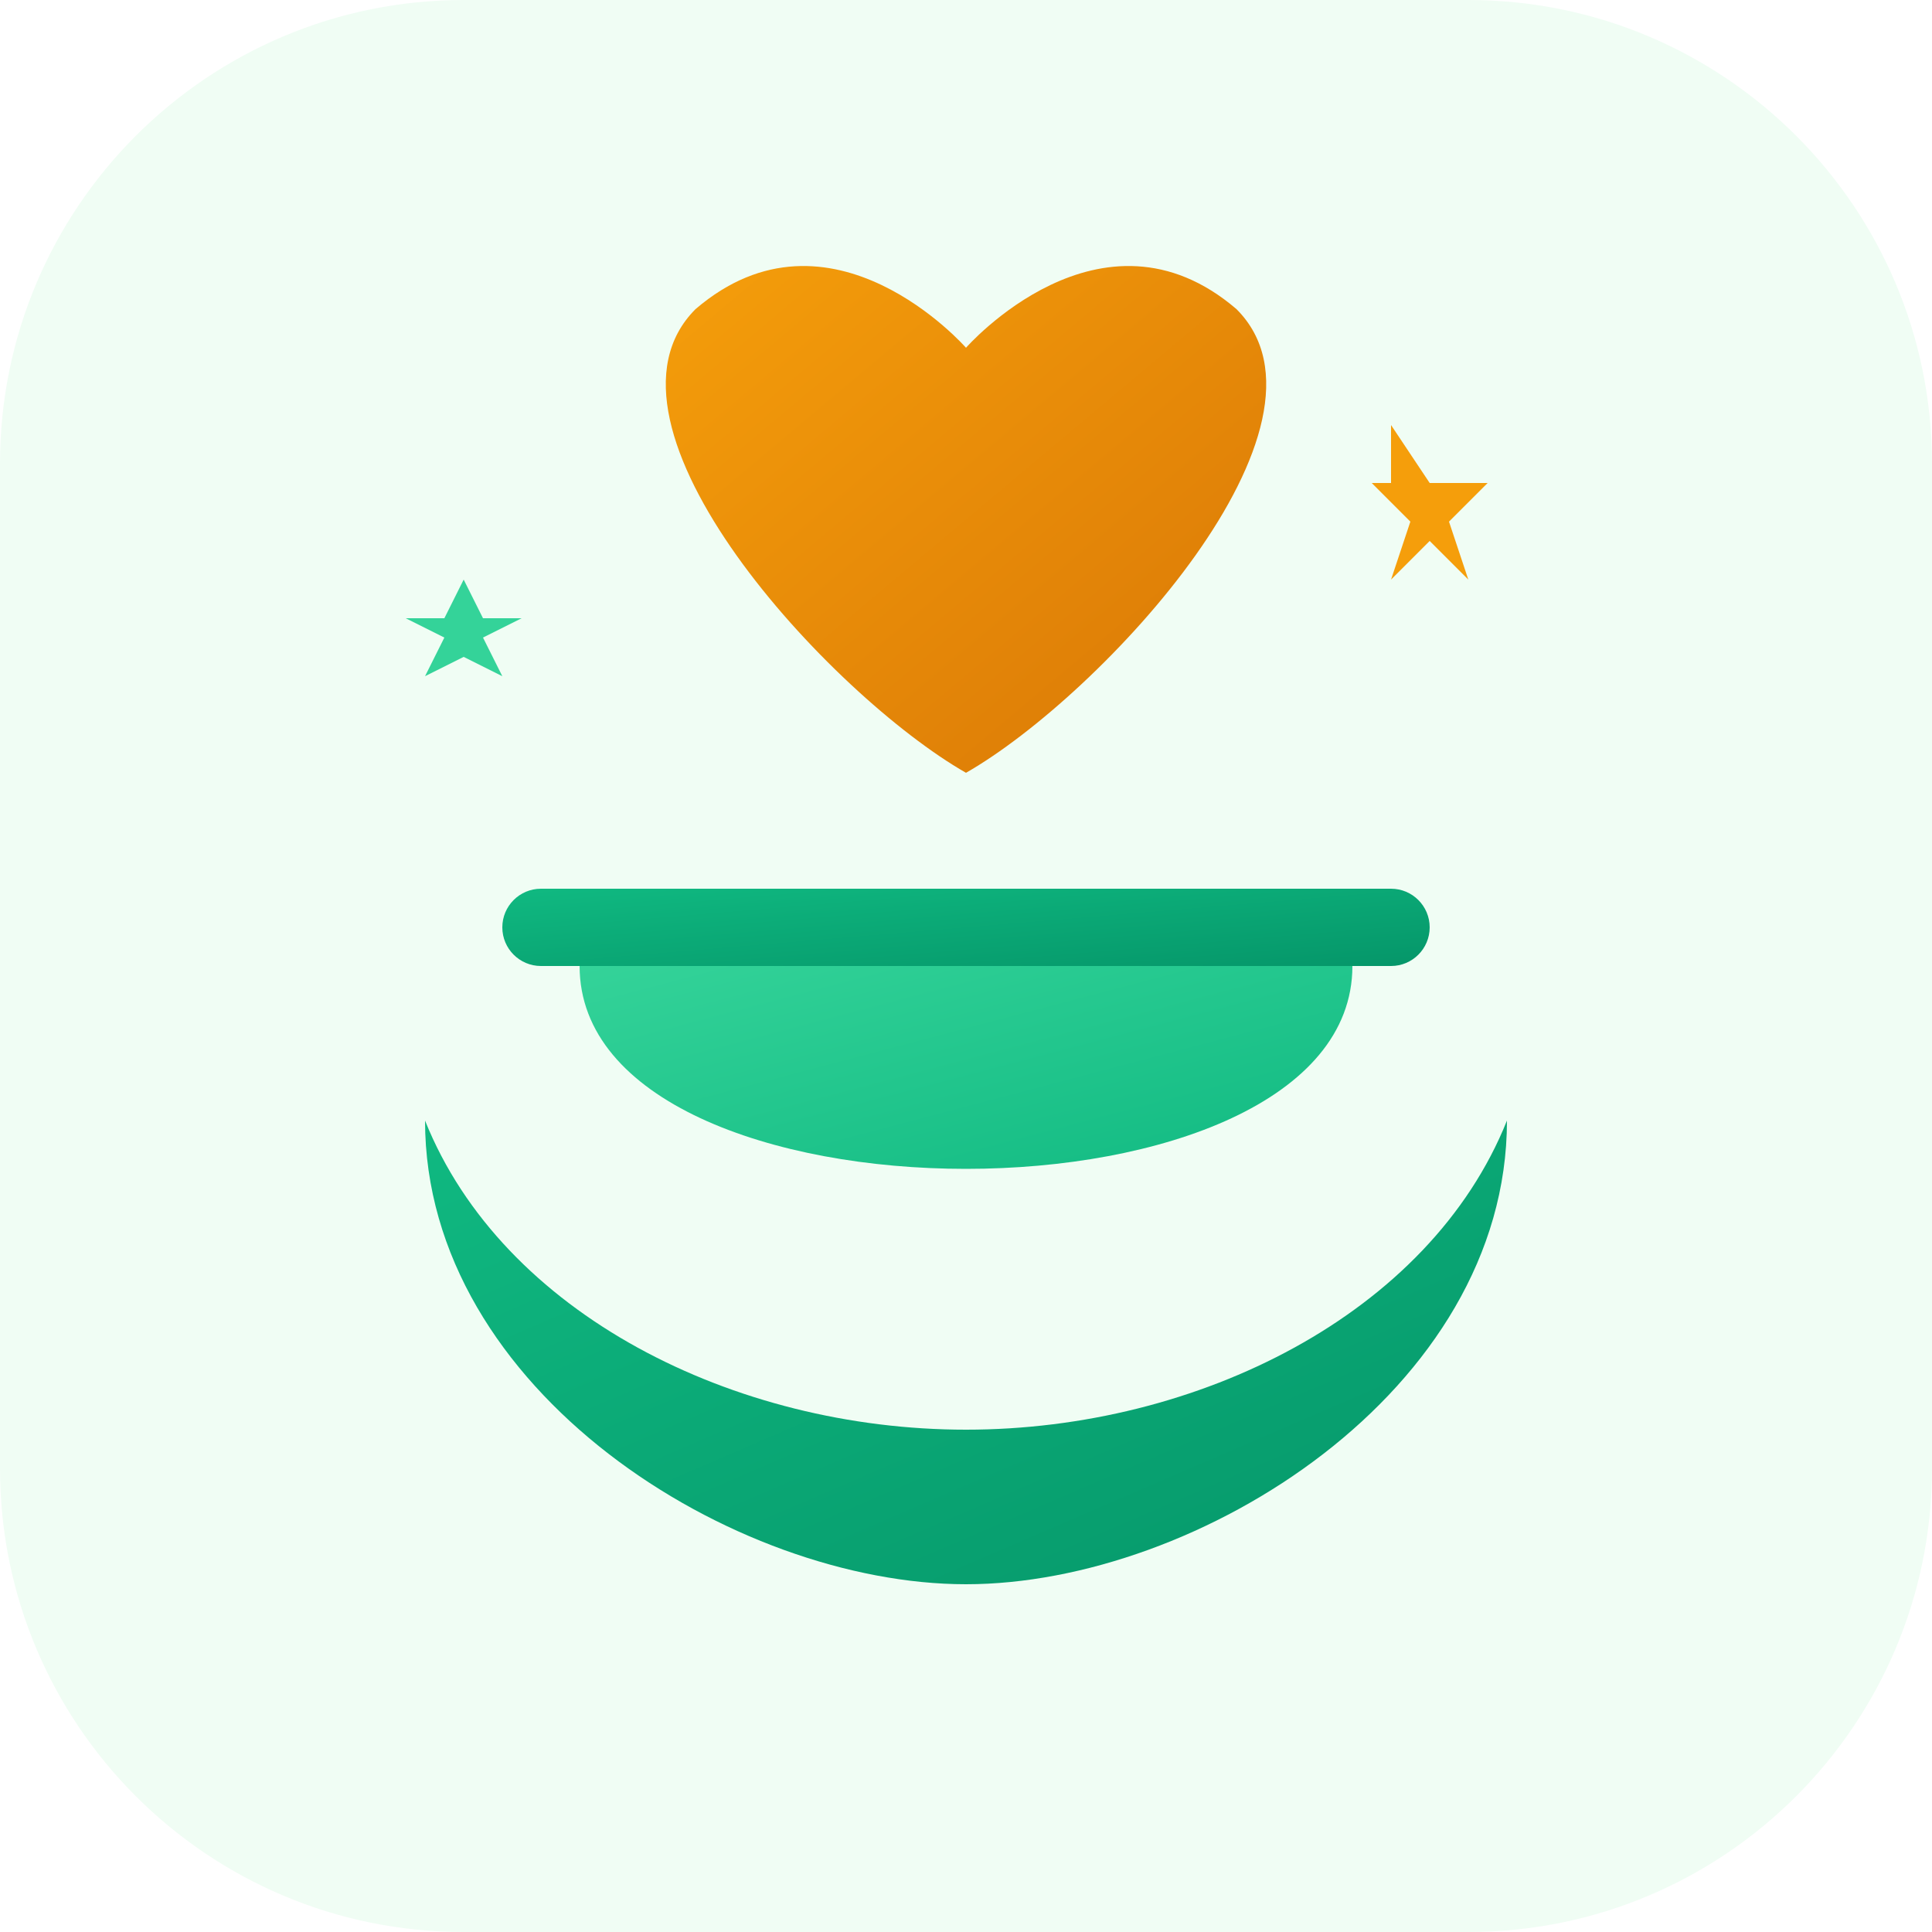
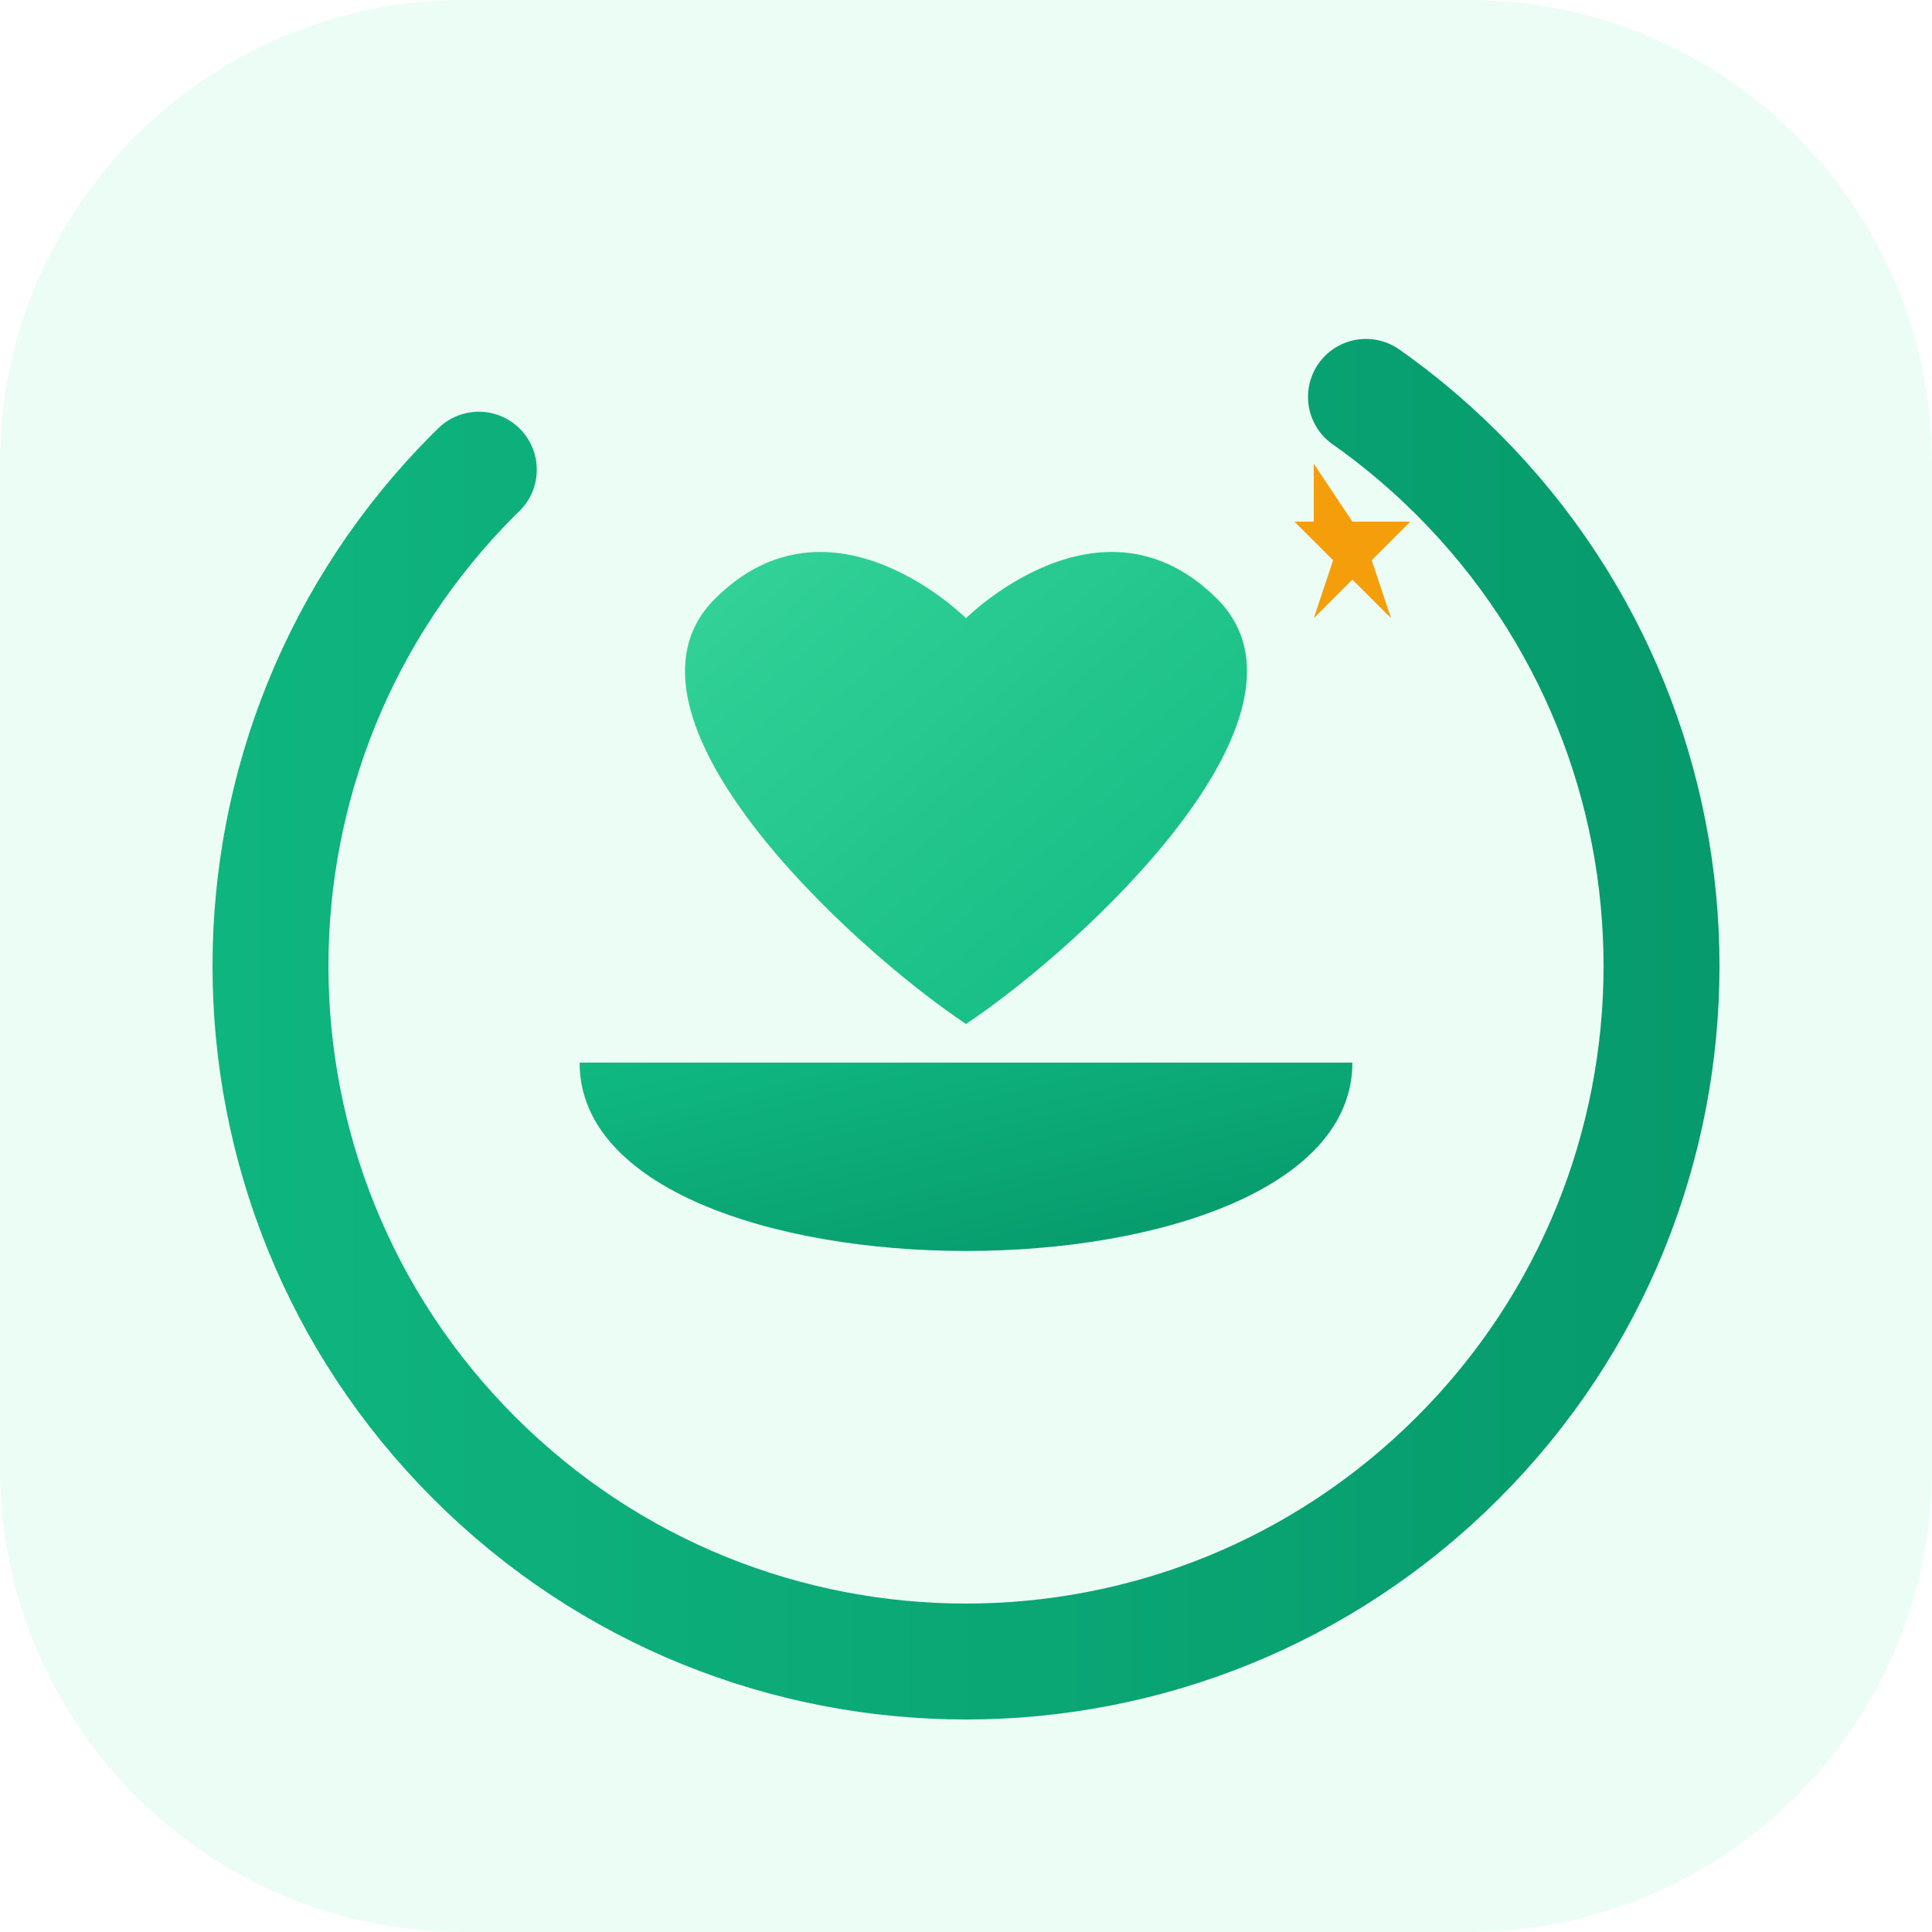
<svg xmlns="http://www.w3.org/2000/svg" viewBox="0 0 100 100" width="100%" height="100%">
  <defs>
    <linearGradient id="primaryGrad" x1="0%" y1="0%" x2="100%" y2="100%">
      <stop offset="0%" stop-color="#10B981" />
      <stop offset="100%" stop-color="#059669" />
    </linearGradient>
-     <linearGradient id="warmGrad" x1="0%" y1="0%" x2="100%" y2="100%">
-       <stop offset="0%" stop-color="#F59E0B" />
-       <stop offset="100%" stop-color="#D97706" />
-     </linearGradient>
    <linearGradient id="accentGrad" x1="0%" y1="0%" x2="100%" y2="100%">
      <stop offset="0%" stop-color="#34D399" />
      <stop offset="100%" stop-color="#10B981" />
    </linearGradient>
  </defs>
-   <rect width="100" height="100" rx="24" fill="#F0FDF4" />
-   <path d="M 22,58 C 22,72, 38,82, 50,82 C 62,82, 78,72, 78,58 C 74,68, 62,74, 50,74 C 38,74, 26,68, 22,58 Z" fill="url(#primaryGrad)" />
-   <path d="M 30,50 C 30,64, 70,64, 70,50 Z" fill="url(#accentGrad)" />
-   <rect x="26" y="46" width="48" height="4" rx="2" fill="url(#primaryGrad)" />
-   <path d="M 50,18 C 50,18, 43,10, 36,16 C 30,22, 43,36, 50,40 C 57,36, 70,22, 64,16 C 57,10, 50,18, 50,18 Z" fill="url(#warmGrad)" />
-   <path d="M 72,22 L 74,25 L 77,25 L 75,27 L 76,30 L 74,28 L 72,30 L 73,27 L 71,25 L 72,25 Z" fill="#F59E0B" />
-   <path d="M 24,30 L 25,32 L 27,32 L 25,33 L 26,35 L 24,34 L 22,35 L 23,33 L 21,32 L 23,32 Z" fill="#34D399" />
+   <rect width="100" height="100" rx="24" fill="#ECFDF5" />
+   <circle cx="50" cy="50" r="36" stroke="url(#primaryGrad)" stroke-width="6" fill="none" stroke-dasharray="170 50" stroke-linecap="round" transform="rotate(-45 50 50)" />
+   <path d="M30 55 C30 68, 70 68, 70 55 C65 55, 35 55, 30 55 Z" fill="url(#primaryGrad)" />
+   <path d="M50 32 C50 32, 43 25, 37 31 C31 37, 44 49, 50 53 C56 49, 69 37, 63 31 C57 25, 50 32, 50 32 Z" fill="url(#accentGrad)" />
+   <path d="M68 24 L70 27 L73 27 L71 29 L72 32 L70 30 L68 32 L69 29 L67 27 L68 27 Z" fill="#F59E0B" />
</svg>
